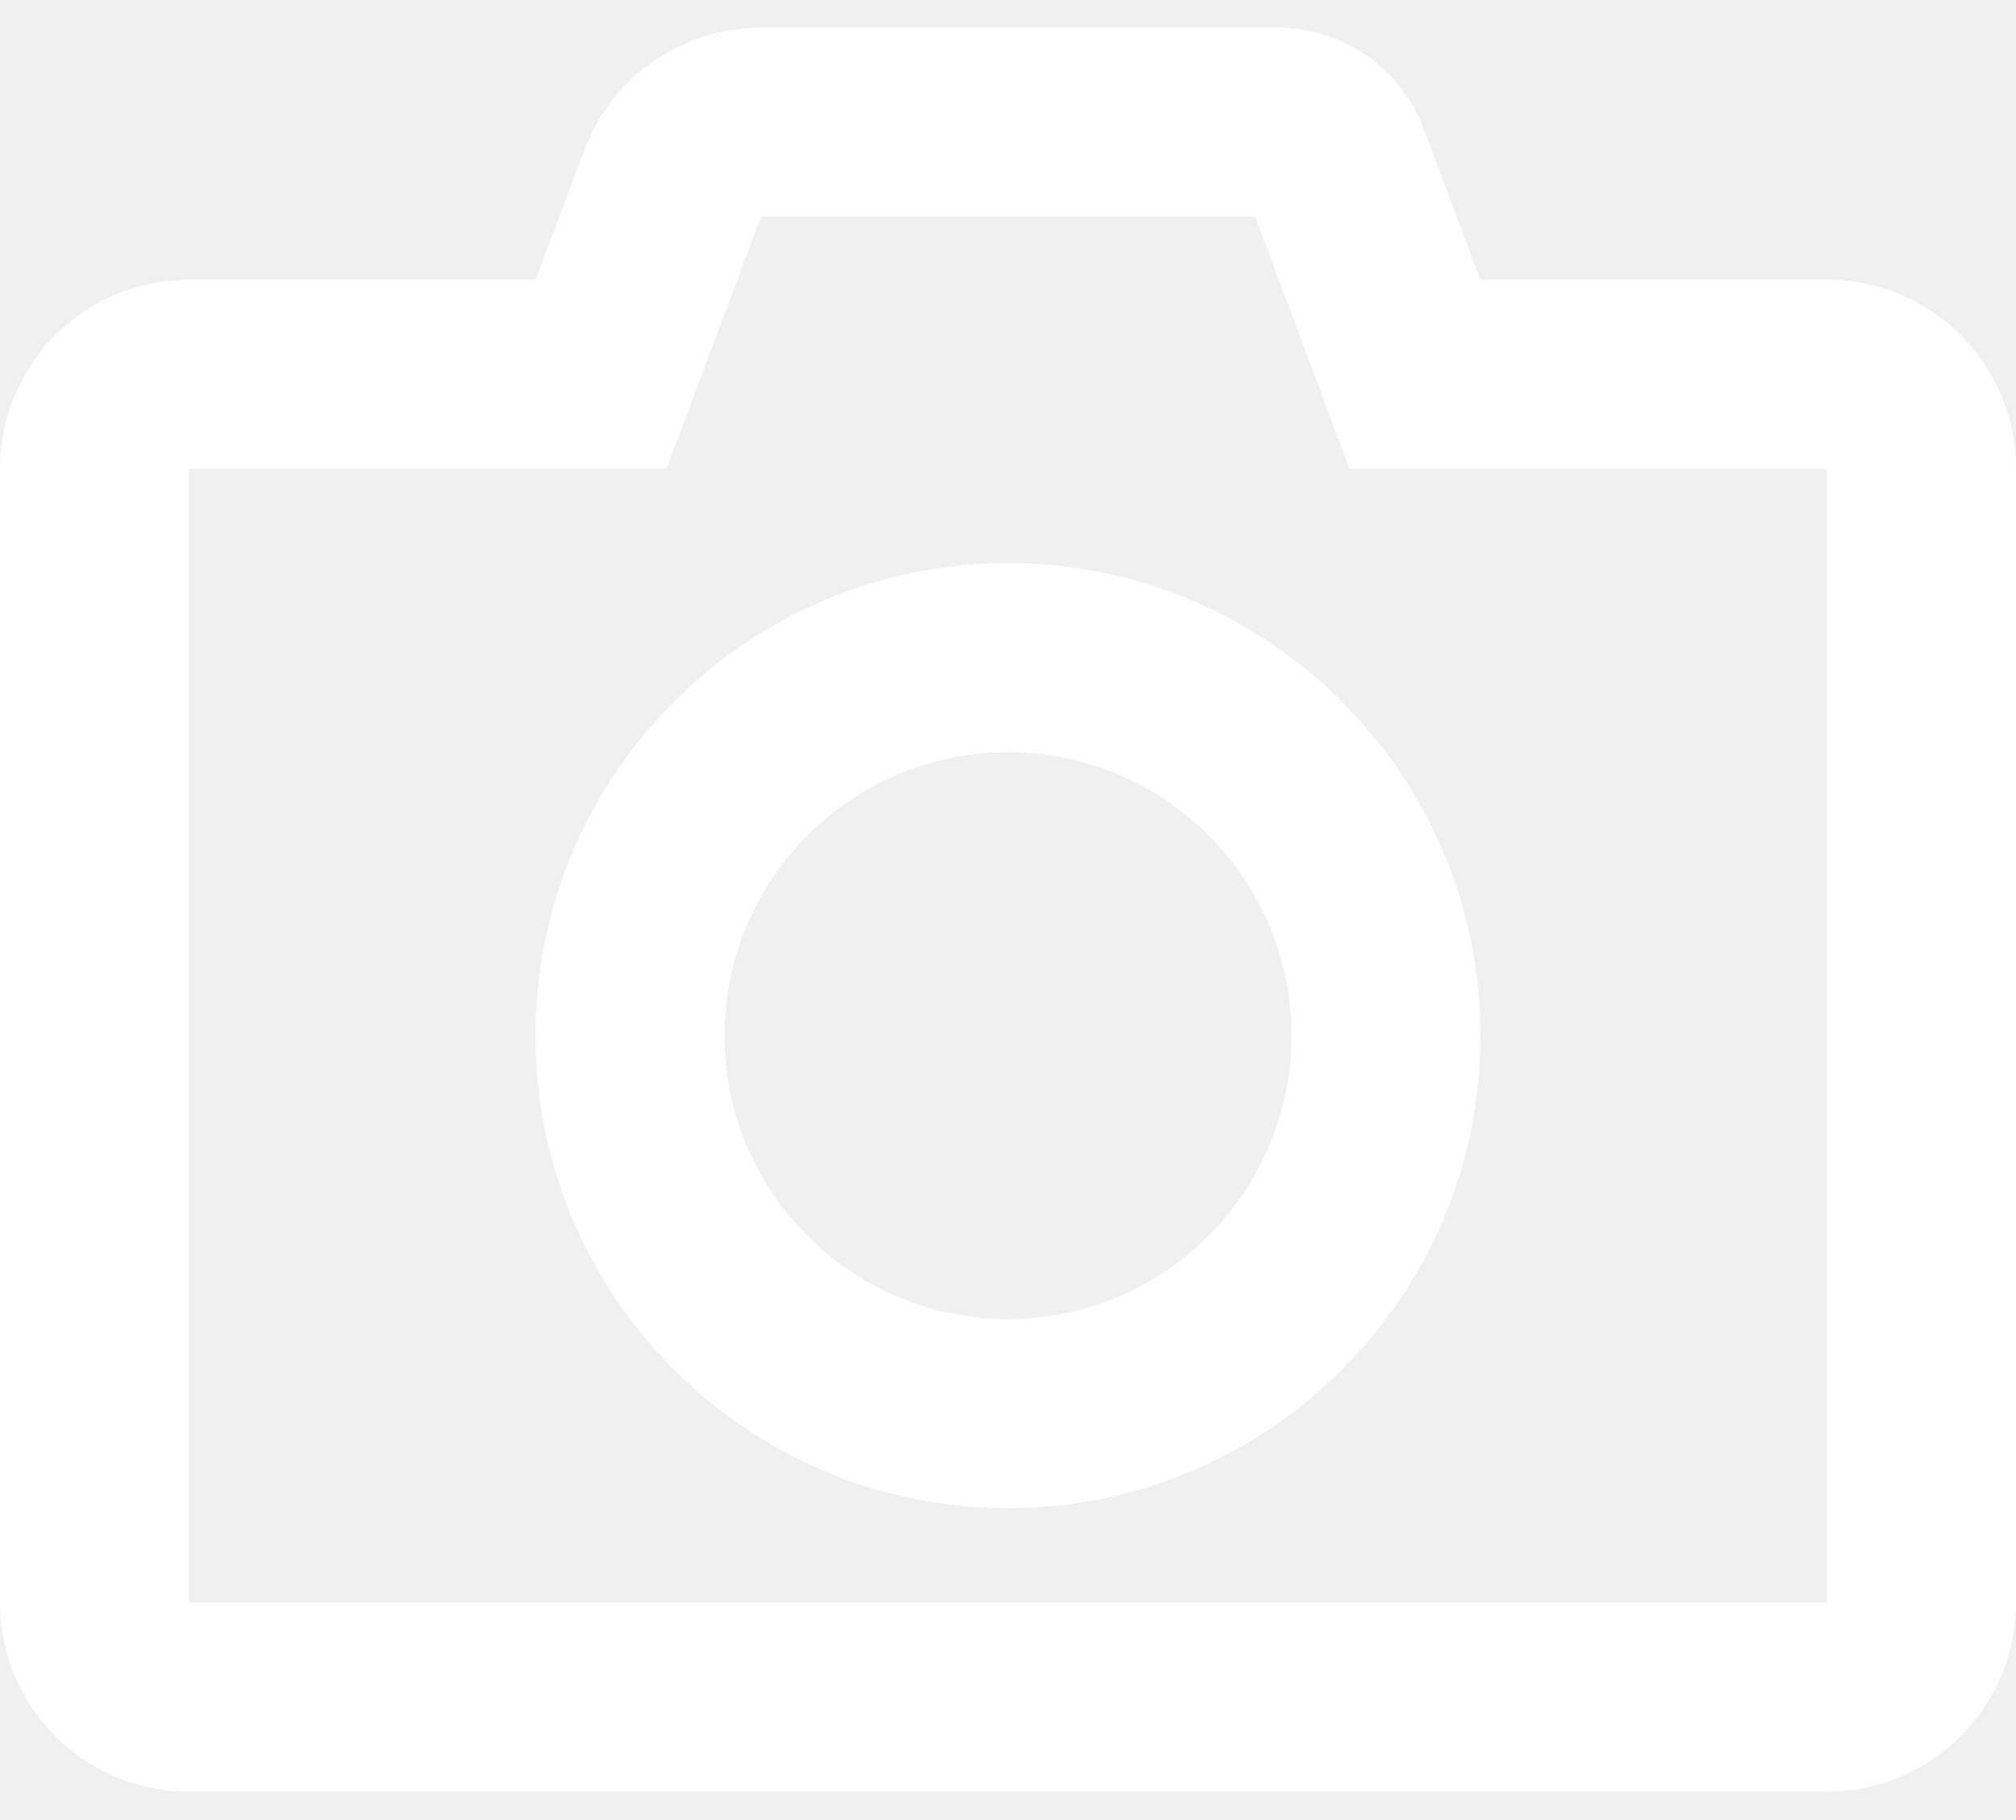
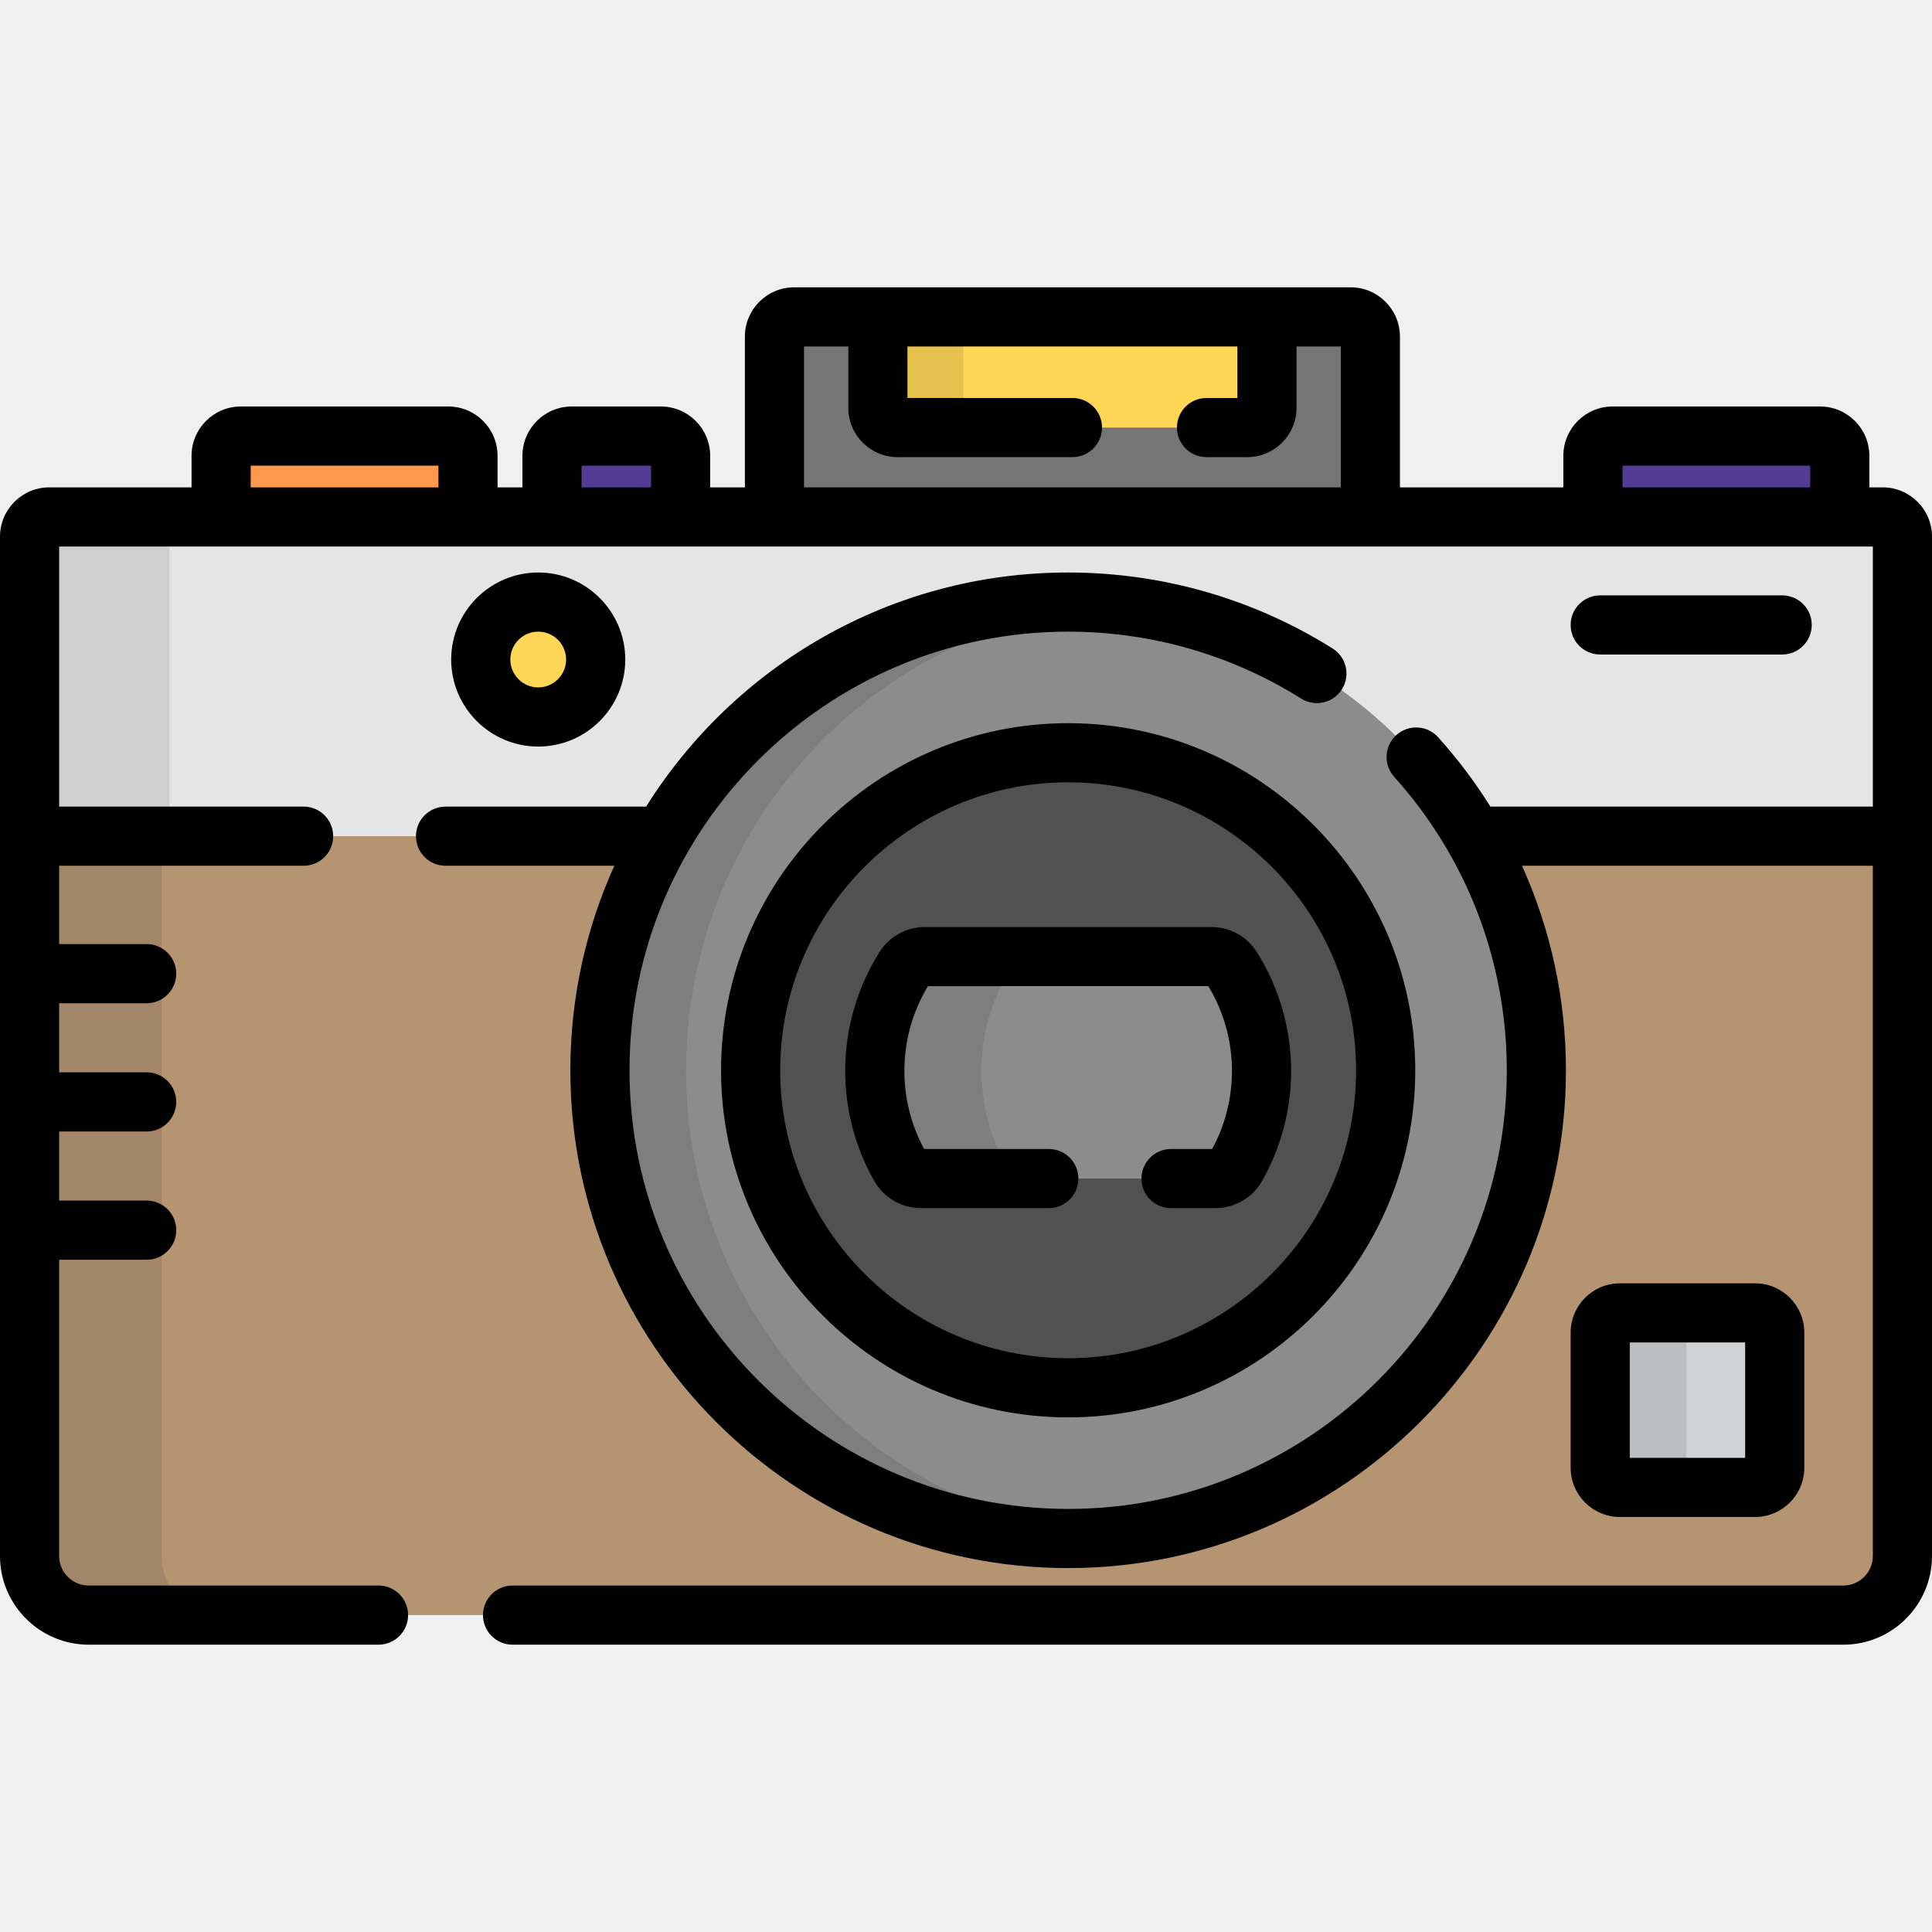
- <svg xmlns="http://www.w3.org/2000/svg" width="41" height="37" viewBox="0 0 41 37" fill="none">
-   <path fill-rule="evenodd" clip-rule="evenodd" d="M27.443 9.531H37.156V32.594H3.844V9.531H13.557L15.479 4.406H25.529L27.443 9.531ZM25.969 0.562H15.479C13.877 0.562 12.444 1.555 11.884 3.053L10.891 5.688H3.844C1.722 5.688 0 7.409 0 9.531V32.594C0 34.716 1.722 36.438 3.844 36.438H37.156C39.278 36.438 41 34.716 41 32.594V9.531C41 7.409 39.278 5.688 37.156 5.688H30.109L28.964 2.645C28.5 1.387 27.307 0.562 25.969 0.562ZM20.5 30.672C15.199 30.672 10.891 26.364 10.891 21.062C10.891 15.761 15.199 11.453 20.5 11.453C25.801 11.453 30.109 15.761 30.109 21.062C30.109 26.364 25.801 30.672 20.5 30.672ZM20.5 15.297C17.321 15.297 14.734 17.883 14.734 21.062C14.734 24.242 17.321 26.828 20.5 26.828C23.679 26.828 26.266 24.242 26.266 21.062C26.266 17.883 23.679 15.297 20.5 15.297Z" fill="white" />
+ <svg xmlns="http://www.w3.org/2000/svg" version="1.1" id="Layer_1" x="0px" y="0px" viewBox="0 0 512 512" style="enable-background:new 0 0 512 512;" xml:space="preserve">
+   <path style="fill:#FF994D;" d="M124.022,136.992v-16.207c0-2.873-2.351-5.224-5.224-5.224H63.822c-2.873,0-5.224,2.351-5.224,5.224  v16.207H124.022z" />
+   <g>
+     <path style="fill:#543B93;" d="M487.564,136.992v-16.207c0-2.873-2.351-5.224-5.224-5.224h-54.976   c-2.873,0-5.224,2.351-5.224,5.224v16.207H487.564z" />
+     <path style="fill:#543B93;" d="M180.364,136.992v-16.207c0-2.873-2.351-5.224-5.225-5.224H151.51c-2.873,0-5.224,2.351-5.224,5.224   v16.207H180.364z" />
+   </g>
+   <path style="fill:#757575;" d="M363.162,136.992V89.201c0-2.873-2.351-5.224-5.224-5.224H210.463c-2.873,0-5.224,2.351-5.224,5.224  v47.792H363.162z" />
+   <path style="fill:#FFD655;" d="M335.757,108.081c0,2.873-2.351,5.224-5.224,5.224h-92.664c-2.873,0-5.224-2.351-5.224-5.224v-18.88  c0-2.873,2.351-5.224,5.224-5.224h92.664c2.873,0,5.224,2.351,5.224,5.224V108.081z" />
+   <g style="opacity:0.1;">
+     <path d="M255.287,108.081v-18.88c0-2.873,2.351-5.224,5.224-5.224h-22.644c-2.873,0-5.224,2.351-5.224,5.224v18.879   c0,2.873,2.351,5.224,5.224,5.224h22.644C257.638,113.306,255.287,110.955,255.287,108.081z" />
+   </g>
+   <path style="fill:#B59472;" d="M498.939,216.293H387.301c12.558,19.396,19.853,42.516,19.853,67.343  c0,68.529-55.553,124.082-124.082,124.082s-124.082-55.553-124.082-124.082c0-24.827,7.295-47.947,19.853-67.343H13.061  c-2.873,0-5.224-2.351-5.224-5.225v201.28c0,8.62,7.053,15.673,15.673,15.673h464.98c8.62,0,15.673-7.053,15.673-15.673v-201.28  C504.163,213.942,501.812,216.293,498.939,216.293z" />
+   <path style="opacity:0.1;enable-background:new    ;" d="M42.841,412.348V221.595h-29.78c-2.873,0-5.224-2.351-5.224-5.224v195.978  c0,8.62,7.053,15.673,15.673,15.673h35.004C49.894,428.022,42.841,420.968,42.841,412.348z" />
+   <path style="fill:#E5E5E5;" d="M498.939,136.992H13.061c-2.873,0-5.224,2.351-5.224,5.224v74.153c0,2.873,2.351,5.224,5.224,5.224  h162.533c21.455-37.088,61.551-62.041,107.478-62.041s86.023,24.953,107.478,62.041h108.388c2.873,0,5.224-2.351,5.224-5.224  v-74.153C504.163,139.343,501.812,136.992,498.939,136.992z" />
+   <g style="opacity:0.1;">
+     <path d="M44.931,216.37v-74.153c0-2.873,2.351-5.224,5.224-5.224H13.061c-2.873,0-5.224,2.351-5.224,5.224v74.153   c0,2.873,2.351,5.224,5.224,5.224h37.094C47.282,221.595,44.931,219.244,44.931,216.37z" />
+   </g>
+   <circle style="fill:#8C8C8C;" cx="283.073" cy="283.637" r="124.082" />
+   <g style="opacity:0.1;">
+     <path d="M181.812,283.635c0-64.681,49.493-117.792,112.671-123.554c-3.758-0.343-7.563-0.528-11.41-0.528   c-68.529,0-124.082,55.552-124.082,124.082c0,68.529,55.553,124.082,124.082,124.082c3.848,0,7.652-0.185,11.41-0.528   C231.305,401.429,181.812,348.317,181.812,283.635z" />
+   </g>
+   <path style="fill:#515151;" d="M367.219,283.635c0,46.475-37.673,84.146-84.147,84.146s-84.148-37.672-84.148-84.146  c0-46.475,37.674-84.149,84.148-84.149C329.546,199.487,367.219,237.16,367.219,283.635z" />
+   <path style="fill:#8C8C8C;" d="M244.065,312.334c-2.298,0-4.419-1.232-5.557-3.227c-4.371-7.653-6.681-16.406-6.681-25.312  c0-9.666,2.721-19.103,7.868-27.292c1.171-1.862,3.217-2.993,5.417-2.993h75.917c2.201,0,4.247,1.131,5.418,2.993  c5.147,8.19,7.868,17.626,7.868,27.292c0,8.905-2.31,17.659-6.681,25.312c-1.138,1.995-3.259,3.227-5.557,3.227H244.065z" />
+   <g style="opacity:0.1;">
+     <path d="M266.772,309.107c-4.371-7.653-6.681-16.406-6.681-25.312c0-9.666,2.721-19.103,7.868-27.292   c1.171-1.862,3.217-2.993,5.418-2.993h-28.262c-2.201,0-4.246,1.131-5.417,2.993c-5.147,8.189-7.868,17.625-7.868,27.292   c0,8.905,2.31,17.659,6.681,25.312c1.138,1.995,3.259,3.227,5.557,3.227h28.262C270.031,312.334,267.91,311.102,266.772,309.107z" />
+   </g>
+   <path style="fill:#D1D3D4;" d="M470.323,388.956c0,2.873-2.351,5.224-5.224,5.224h-35.8c-2.873,0-5.224-2.351-5.224-5.224v-35.8  c0-2.873,2.351-5.224,5.224-5.224h35.8c2.873,0,5.224,2.351,5.224,5.224V388.956z" />
+   <g style="opacity:0.1;">
+     <path d="M446.943,388.956v-35.8c0-2.873,2.351-5.224,5.224-5.224h-22.869c-2.873,0-5.224,2.351-5.224,5.224v35.8   c0,2.873,2.351,5.224,5.224,5.224h22.869C449.294,394.18,446.943,391.829,446.943,388.956z" />
+   </g>
+   <circle style="fill:#FFD655;" cx="142.639" cy="174.779" r="15.228" />
+   <path d="M465.099,402.017c7.202,0,13.061-5.859,13.061-13.061v-35.8c0-7.202-5.859-13.061-13.061-13.061h-35.8  c-7.203,0-13.061,5.859-13.061,13.061v35.8c0,7.202,5.859,13.061,13.061,13.061H465.099z M431.911,355.768h30.576v30.576h-30.576  V355.768z" />
+   <path d="M498.939,129.156h-3.538v-8.371c0-7.202-5.859-13.061-13.061-13.061h-54.976c-7.202,0-13.061,5.859-13.061,13.061v8.371  h-43.304V89.201c0-7.202-5.859-13.061-13.061-13.061H210.463c-7.202,0-13.061,5.859-13.061,13.061v39.955H188.2v-8.371  c0-7.202-5.859-13.061-13.061-13.061H151.51c-7.202,0-13.061,5.859-13.061,13.061v8.371h-6.59v-8.371  c0-7.202-5.859-13.061-13.061-13.061H63.822c-7.202,0-13.061,5.859-13.061,13.061v8.371h-37.7C5.859,129.156,0,135.014,0,142.217  v270.13c0,12.963,10.546,23.51,23.51,23.51h76.8c4.328,0,7.837-3.508,7.837-7.837c0-4.329-3.509-7.837-7.837-7.837h-76.8  c-4.322,0-7.837-3.515-7.837-7.837v-78.503h23.195c4.328,0,7.837-3.508,7.837-7.837s-3.509-7.837-7.837-7.837H15.673v-18.314h23.195  c4.328,0,7.837-3.508,7.837-7.837c0-4.329-3.509-7.837-7.837-7.837H15.673v-18.314h23.195c4.328,0,7.837-3.508,7.837-7.837  c0-4.329-3.509-7.837-7.837-7.837H15.673v-20.763h64.783c4.328,0,7.837-3.508,7.837-7.837c0-4.329-3.509-7.837-7.837-7.837H15.673  V144.83h480.653v68.929H394.968c-4.048-6.474-8.671-12.631-13.853-18.384c-2.896-3.216-7.851-3.475-11.068-0.578  c-3.216,2.896-3.474,7.852-0.578,11.068c19.247,21.366,29.846,48.986,29.846,77.772c0,64.098-52.148,116.245-116.245,116.245  s-116.245-52.147-116.245-116.245s52.148-116.245,116.245-116.245c21.929,0,43.283,6.135,61.753,17.74  c3.664,2.303,8.502,1.196,10.805-2.466c2.303-3.665,1.199-8.502-2.466-10.805c-20.971-13.176-45.21-20.141-70.092-20.141  c-47.094,0-88.494,24.81-111.84,62.041h-53.159c-4.328,0-7.837,3.508-7.837,7.837c0,4.329,3.509,7.837,7.837,7.837h44.736  c-7.487,16.544-11.656,34.895-11.656,54.204c0,72.74,59.179,131.918,131.918,131.918s131.918-59.179,131.918-131.918  c0-18.882-4.027-37.32-11.639-54.204h92.975V412.35c0,4.322-3.515,7.837-7.837,7.837H135.837c-4.328,0-7.837,3.508-7.837,7.837  s3.509,7.837,7.837,7.837H488.49c12.964,0,23.51-10.547,23.51-23.51V142.217C512,135.015,506.141,129.156,498.939,129.156z   M116.185,129.156H66.435v-5.758h49.752v5.758H116.185z M172.527,129.156h-18.405v-5.758h18.405V129.156z M355.325,129.156H213.076  V91.813h11.731v16.267c0,7.202,5.859,13.061,13.061,13.061h46.344c4.328,0,7.837-3.508,7.837-7.837s-3.509-7.837-7.837-7.837  h-43.731V91.813h87.439v13.655h-8.182c-4.328,0-7.837,3.508-7.837,7.837s3.509,7.837,7.837,7.837h10.794  c7.202,0,13.061-5.859,13.061-13.061V91.813h11.731L355.325,129.156L355.325,129.156z M479.727,129.156h-49.752v-5.758h49.752  V129.156z" />
+   <path d="M283.072,191.65c-50.72,0-91.984,41.264-91.984,91.986c0,50.719,41.264,91.982,91.984,91.982  c50.719,0,91.983-41.263,91.983-91.982C375.056,232.914,333.793,191.65,283.072,191.65z M283.072,359.944  c-42.078,0-76.311-34.232-76.311-76.309c0-42.078,34.233-76.312,76.311-76.312s76.31,34.234,76.31,76.312  S325.15,359.944,283.072,359.944z" />
+   <path d="M321.031,245.674h-75.917c-4.925,0-9.43,2.489-12.052,6.659c-5.934,9.44-9.071,20.319-9.071,31.462  c0,10.266,2.667,20.362,7.71,29.194c2.528,4.428,7.264,7.18,12.363,7.18h33.878c4.328,0,7.837-3.508,7.837-7.837  s-3.509-7.837-7.837-7.837h-33.033c-3.434-6.297-5.245-13.435-5.245-20.702c0-7.925,2.16-15.669,6.252-22.448h74.313  c4.092,6.78,6.252,14.524,6.252,22.448c0,7.264-1.811,14.402-5.245,20.702h-10.9c-4.328,0-7.837,3.508-7.837,7.837  s3.509,7.837,7.837,7.837h11.745c5.099,0,9.837-2.751,12.362-7.176c5.046-8.836,7.712-18.931,7.712-29.198  c0-11.142-3.136-22.02-9.071-31.463C330.461,248.163,325.956,245.674,321.031,245.674z" />
+   <path d="M165.7,174.782c0-12.717-10.347-23.064-23.065-23.064c-12.718,0-23.065,10.347-23.065,23.064  c0,12.718,10.347,23.065,23.065,23.065C155.352,197.847,165.7,187.5,165.7,174.782z M135.243,174.782  c0-4.075,3.315-7.391,7.392-7.391c4.075,0,7.392,3.315,7.392,7.391c0,4.075-3.315,7.392-7.392,7.392  S135.243,178.857,135.243,174.782z" />
+   <path d="M472.294,173.452c4.328,0,7.837-3.508,7.837-7.837c0-4.329-3.509-7.837-7.837-7.837h-48.22  c-4.328,0-7.837,3.508-7.837,7.837c0,4.329,3.509,7.837,7.837,7.837H472.294z" />
+   <g>
+ </g>
+   <g>
+ </g>
+   <g>
+ </g>
+   <g>
+ </g>
+   <g>
+ </g>
+   <g>
+ </g>
+   <g>
+ </g>
+   <g>
+ </g>
+   <g>
+ </g>
+   <g>
+ </g>
+   <g>
+ </g>
+   <g>
+ </g>
+   <g>
+ </g>
+   <g>
+ </g>
+   <g>
+ </g>
</svg>
